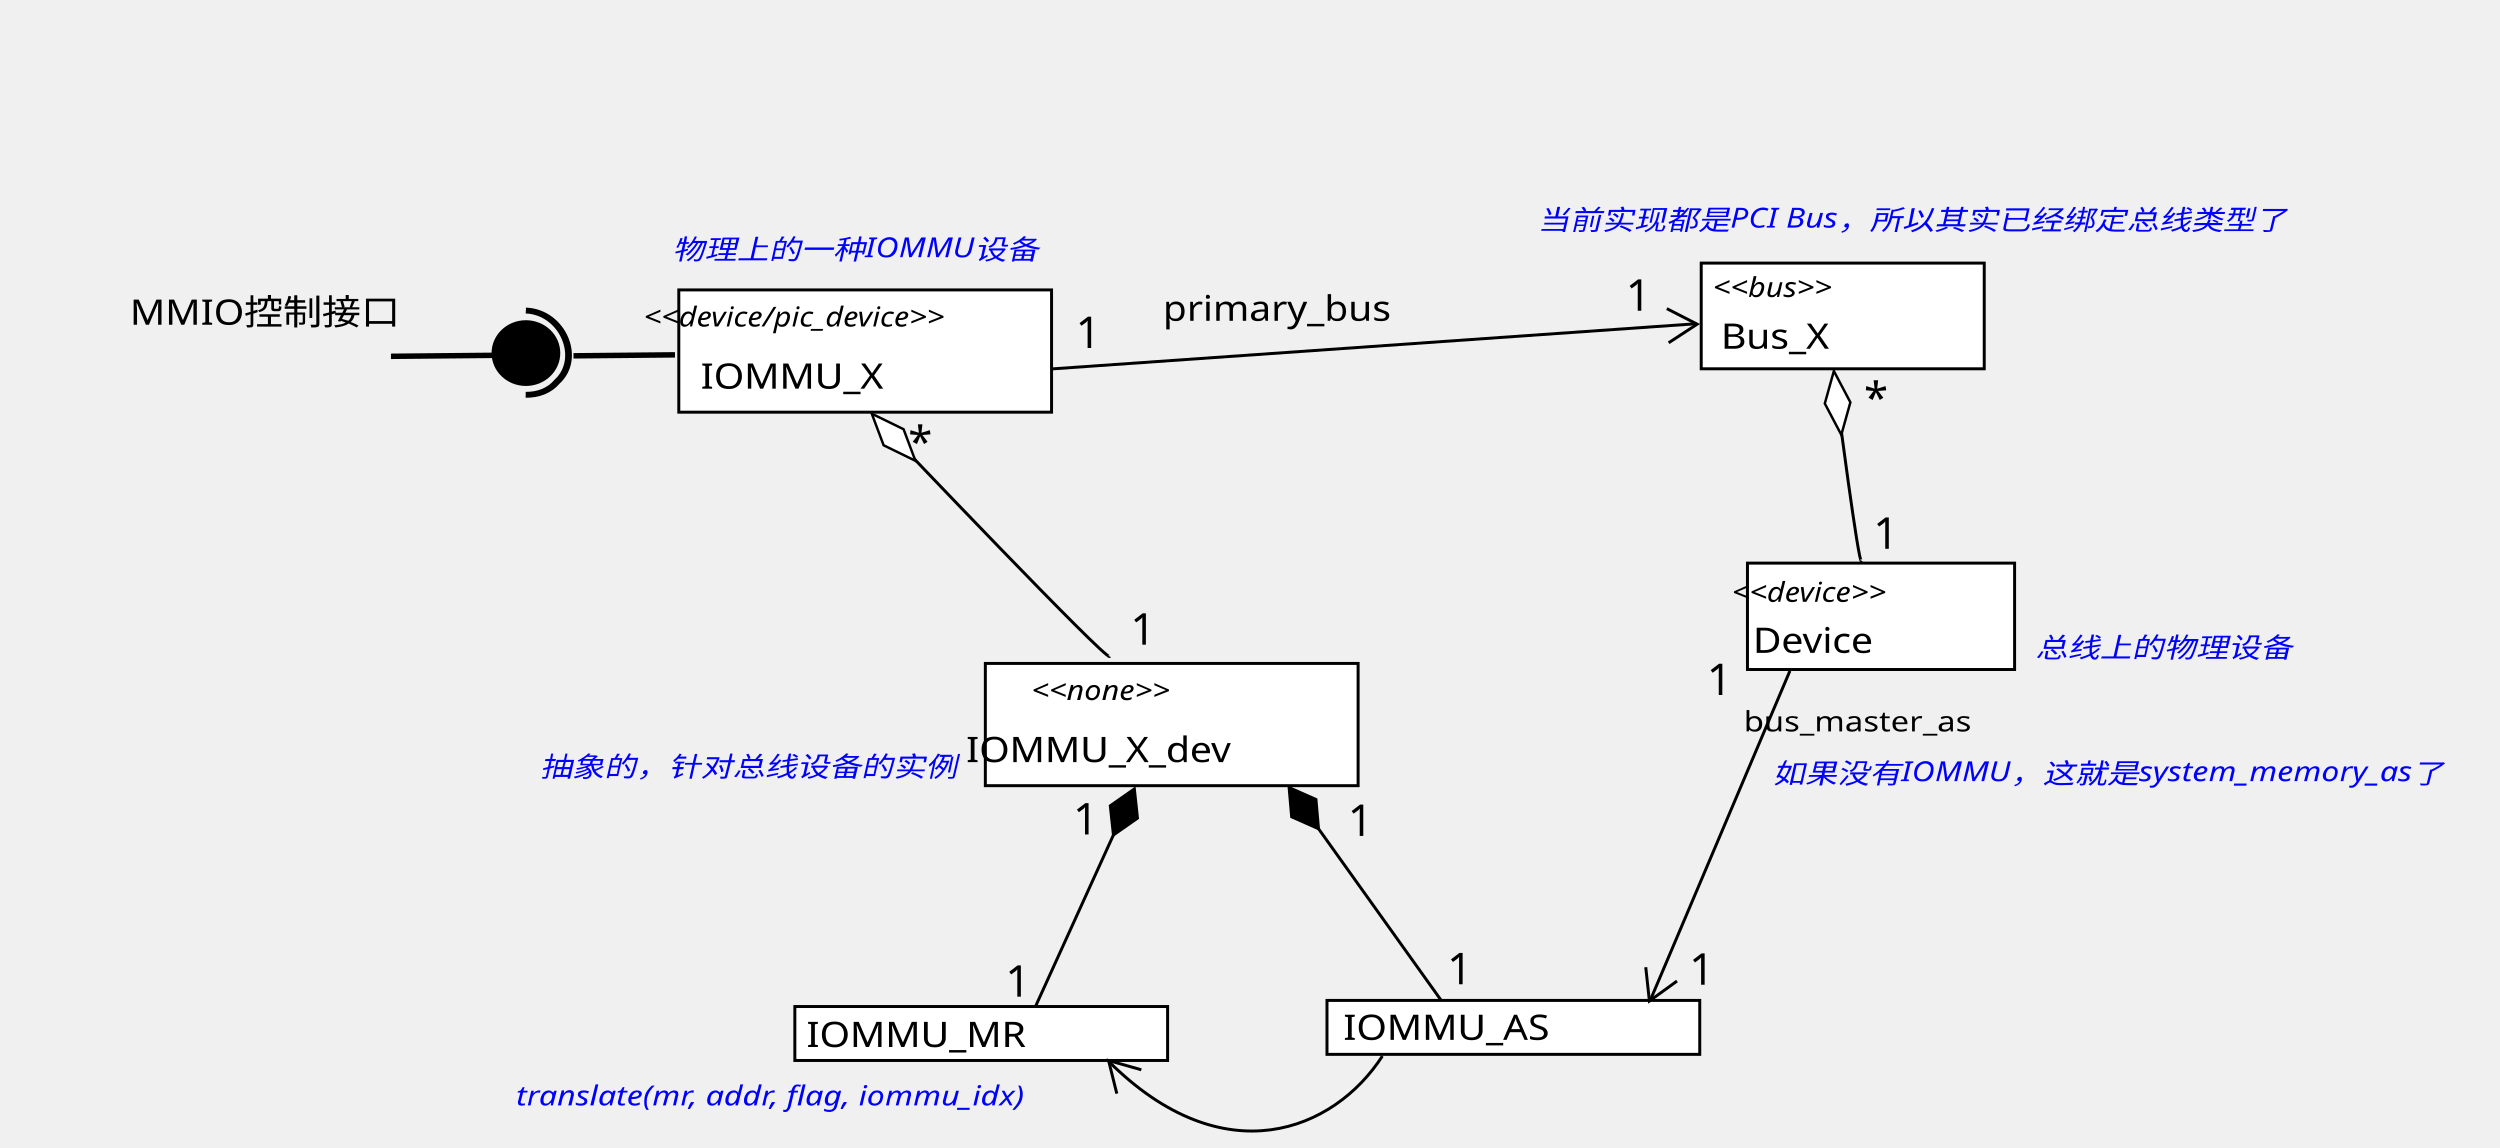
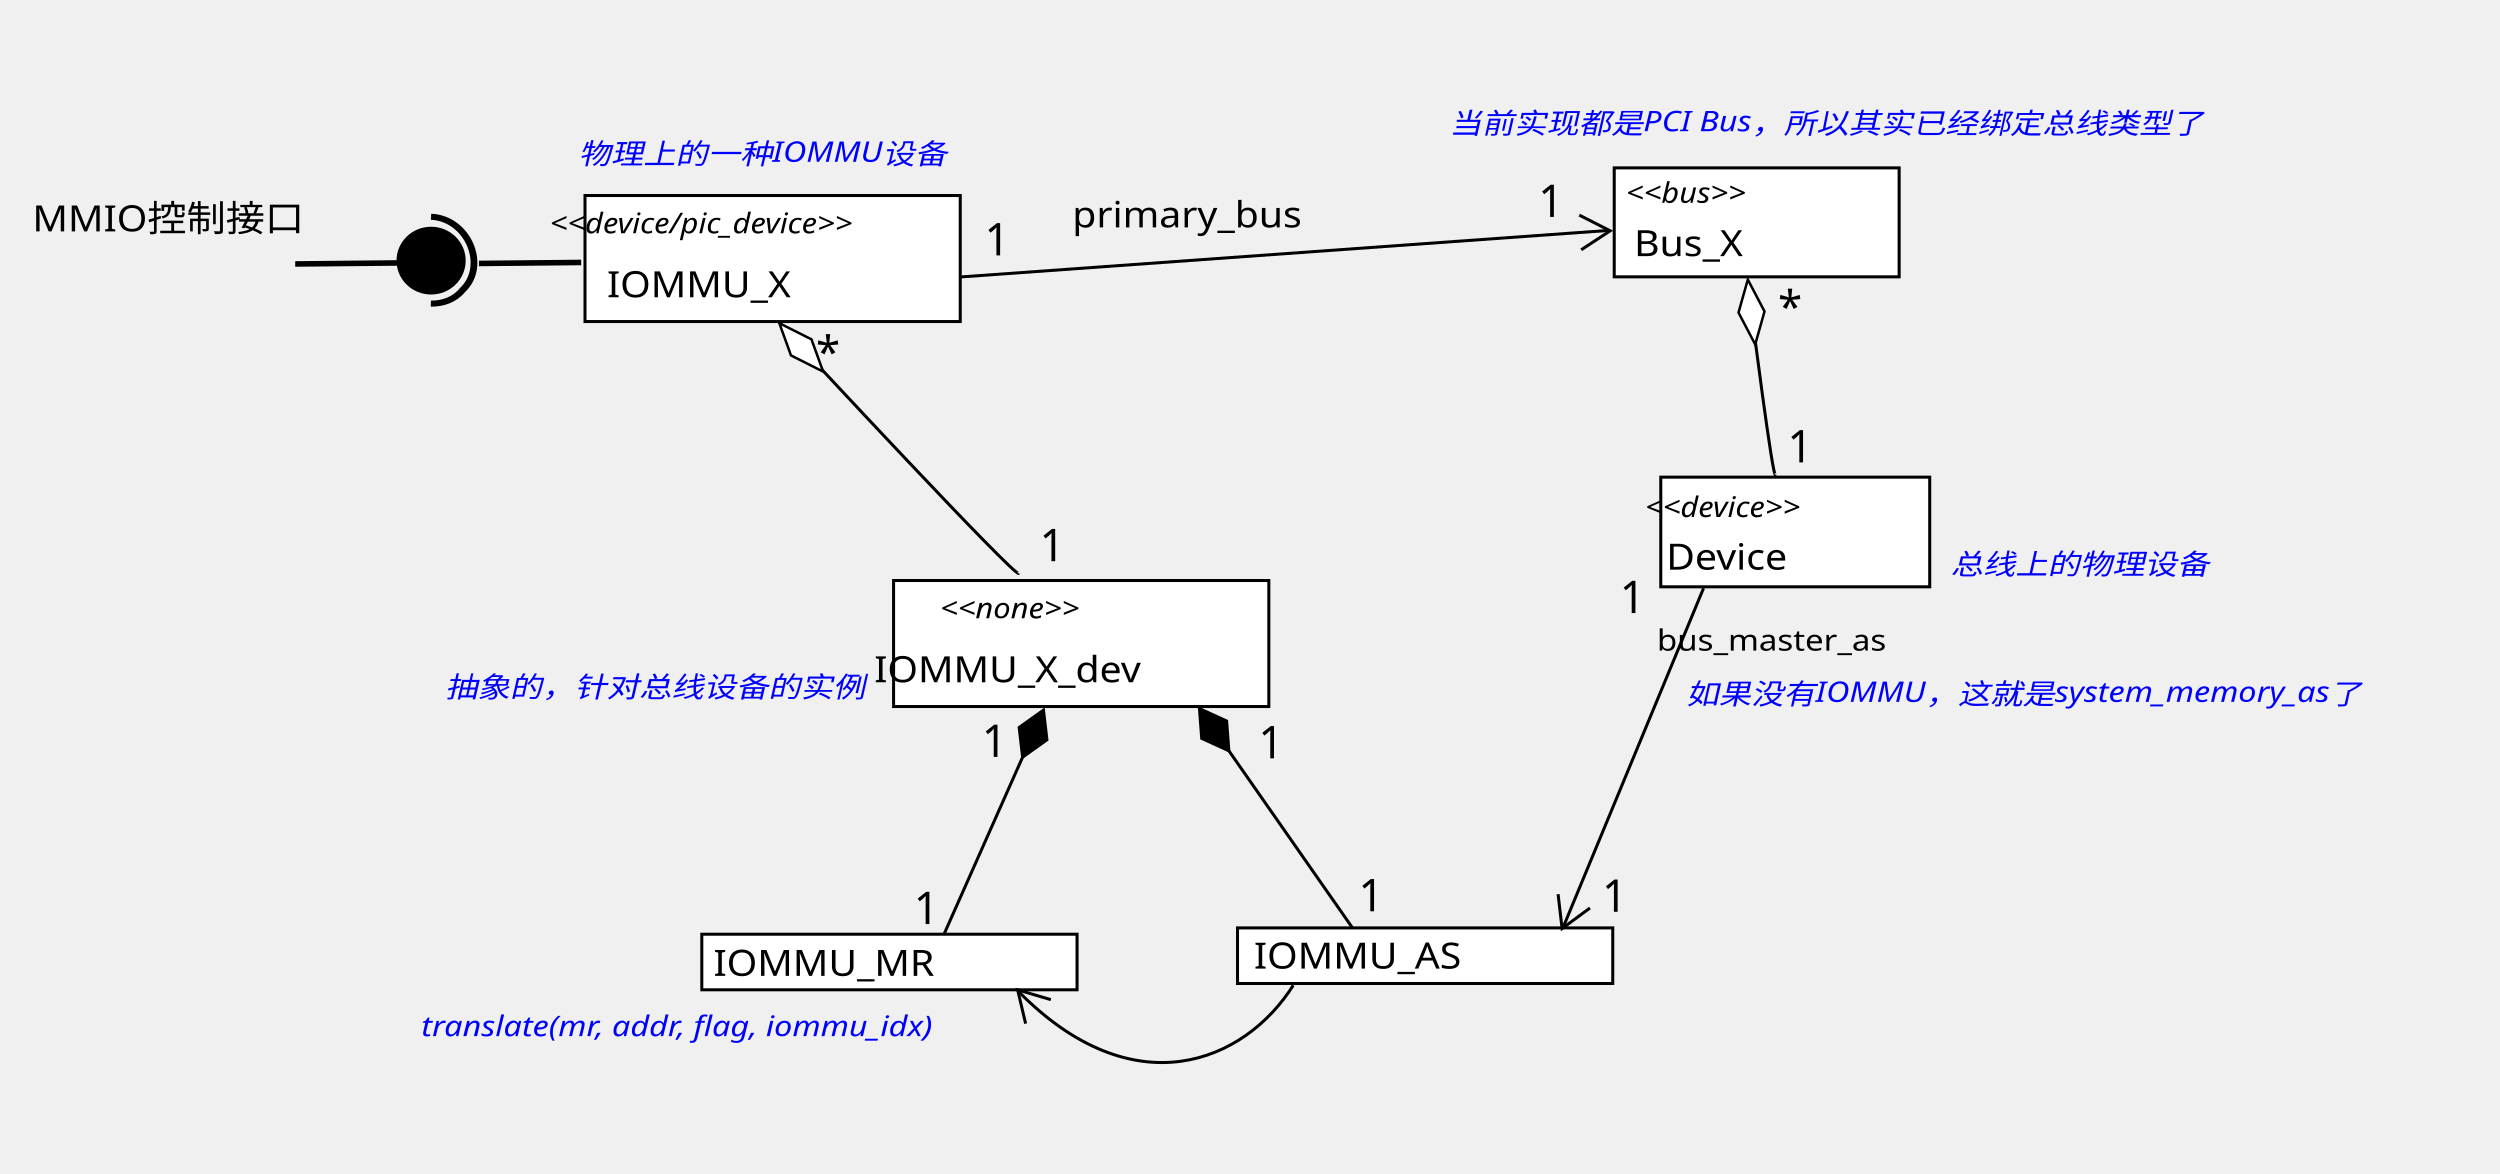
- <svg xmlns="http://www.w3.org/2000/svg" width="121.01mm" height="55.52mm" viewBox="0 0 121.01 55.52" version="1.1" id="svg1043">
+ <svg xmlns="http://www.w3.org/2000/svg" width="228.033mm" height="107.056mm" viewBox="0 0 228.033 107.056" version="1.1" id="svg1043">
  <defs id="defs1037">
    <marker orient="auto" refY="0" refX="0" id="Arrow1Mend" style="overflow:visible">
      <path id="path1083" d="M 0,0 5,-5 -12.5,0 5,5 Z" style="fill:#000000;fill-opacity:1;fill-rule:evenodd;stroke:#000000;stroke-width:1pt;stroke-opacity:1" transform="matrix(-0.4,0,0,-0.4,-4,0)" />
    </marker>
    <marker orient="auto" refY="0" refX="0" id="Arrow1Lend" style="overflow:visible">
      <path id="path1077" d="M 0,0 5,-5 -12.5,0 5,5 Z" style="fill:#000000;fill-opacity:1;fill-rule:evenodd;stroke:#000000;stroke-width:1pt;stroke-opacity:1" transform="matrix(-0.8,0,0,-0.8,-10,0)" />
    </marker>
    <marker orient="auto" refY="0" refX="0" id="Arrow1Mend-8" style="overflow:visible">
      <path id="path1083-7" d="M 0,0 5,-5 -12.5,0 5,5 Z" style="fill:#000000;fill-opacity:1;fill-rule:evenodd;stroke:#000000;stroke-width:1pt;stroke-opacity:1" transform="matrix(-0.4,0,0,-0.4,-4,0)" />
    </marker>
    <marker orient="auto" refY="0" refX="0" id="Arrow1Mend-8-5" style="overflow:visible">
      <path id="path1083-7-6" d="M 0,0 5,-5 -12.5,0 5,5 Z" style="fill:#000000;fill-opacity:1;fill-rule:evenodd;stroke:#000000;stroke-width:1pt;stroke-opacity:1" transform="matrix(-0.4,0,0,-0.4,-4,0)" />
    </marker>
    <marker orient="auto" refY="0" refX="0" id="Arrow1Mend-8-3" style="overflow:visible">
      <path id="path1083-7-7" d="M 0,0 5,-5 -12.5,0 5,5 Z" style="fill:#000000;fill-opacity:1;fill-rule:evenodd;stroke:#000000;stroke-width:1pt;stroke-opacity:1" transform="matrix(-0.4,0,0,-0.4,-4,0)" />
    </marker>
    <marker markerWidth="23.823" markerHeight="9.466" refX="11.912" refY="4.733" orient="auto" id="marker2066">
      <rect style="opacity:1;vector-effect:none;fill:#ffffff;fill-opacity:1;stroke:#000000;stroke-width:1.208;stroke-linecap:butt;stroke-linejoin:miter;stroke-miterlimit:4;stroke-dasharray:none;stroke-dashoffset:0;stroke-opacity:1" id="rect1968" width="11.891" height="11.334" x="-5.514" y="6.833" transform="matrix(0.9372847,-0.3485648,0.9205332,0.3906643,0,0)" />
    </marker>
    <marker markerWidth="23.823" markerHeight="9.466" refX="11.912" refY="4.733" orient="auto" id="marker2066-6">
      <rect style="opacity:1;vector-effect:none;fill:#ffffff;fill-opacity:1;stroke:#000000;stroke-width:1.208;stroke-linecap:butt;stroke-linejoin:miter;stroke-miterlimit:4;stroke-dasharray:none;stroke-dashoffset:0;stroke-opacity:1" id="rect1968-1" width="11.891" height="11.334" x="-5.514" y="6.833" transform="matrix(0.9372847,-0.3485648,0.9205332,0.3906643,0,0)" />
    </marker>
    <marker markerWidth="11.227" markerHeight="12.355" refX="10" refY="6.178" orient="auto" id="marker4825">
      <path id="path4757" d="M 0.42,0.428 10.231,6.35 0.243,11.919" style="fill:none;fill-rule:evenodd;stroke:#000000;stroke-width:1px;stroke-linecap:butt;stroke-linejoin:miter;stroke-opacity:1" />
    </marker>
    <marker markerWidth="23.823" markerHeight="9.466" refX="11.912" refY="4.733" orient="auto" id="marker2066-2">
      <rect style="opacity:1;vector-effect:none;fill:#ffffff;fill-opacity:1;stroke:#000000;stroke-width:1.208;stroke-linecap:butt;stroke-linejoin:miter;stroke-miterlimit:4;stroke-dasharray:none;stroke-dashoffset:0;stroke-opacity:1" id="rect1968-0" width="11.891" height="11.334" x="-5.514" y="6.833" transform="matrix(0.9372847,-0.3485648,0.9205332,0.3906643,0,0)" />
    </marker>
    <marker markerWidth="23.823" markerHeight="9.466" refX="11.912" refY="4.733" orient="auto" id="marker2066-2-1">
      <rect style="opacity:1;vector-effect:none;fill:#ffffff;fill-opacity:1;stroke:#000000;stroke-width:1.208;stroke-linecap:butt;stroke-linejoin:miter;stroke-miterlimit:4;stroke-dasharray:none;stroke-dashoffset:0;stroke-opacity:1" id="rect1968-0-5" width="11.891" height="11.334" x="-5.514" y="6.833" transform="matrix(0.9372847,-0.3485648,0.9205332,0.3906643,0,0)" />
    </marker>
    <marker markerWidth="11.227" markerHeight="12.355" refX="10" refY="6.178" orient="auto" id="marker4825-4">
      <path id="path4757-4" d="M 0.42,0.428 10.231,6.35 0.243,11.919" style="fill:none;fill-rule:evenodd;stroke:#000000;stroke-width:1px;stroke-linecap:butt;stroke-linejoin:miter;stroke-opacity:1" />
    </marker>
    <marker markerWidth="11.227" markerHeight="12.355" refX="10" refY="6.178" orient="auto" id="marker4825-4-8">
      <path id="path4757-4-6" d="M 0.42,0.428 10.231,6.35 0.243,11.919" style="fill:none;fill-rule:evenodd;stroke:#000000;stroke-width:1px;stroke-linecap:butt;stroke-linejoin:miter;stroke-opacity:1" />
    </marker>
    <marker markerWidth="18.961" markerHeight="11.195" refX="9.48" refY="5.597" orient="auto" id="marker4643">
      <rect transform="matrix(-0.8611127,-0.508414,0.8611127,-0.508414,0,0)" y="-5.159" x="-16.168" height="10.318" width="10.318" id="rect4212-9" style="fill:#000000;stroke:#000000;stroke-width:0.691;stroke-miterlimit:4;stroke-dasharray:none" />
    </marker>
    <marker markerWidth="18.961" markerHeight="11.195" refX="9.48" refY="5.597" orient="auto" id="marker4643-4">
      <rect transform="matrix(-0.8611127,-0.508414,0.8611127,-0.508414,0,0)" y="-5.159" x="-16.168" height="10.318" width="10.318" id="rect4212-9-9" style="fill:#000000;stroke:#000000;stroke-width:0.691;stroke-miterlimit:4;stroke-dasharray:none" />
    </marker>
  </defs>
-   <g id="layer1" transform="translate(-27.36735,-123.9519)">
-     <rect style="opacity:1;vector-effect:none;fill:#ffffff;fill-opacity:1;stroke:#000000;stroke-width:0.144;stroke-linecap:butt;stroke-linejoin:miter;stroke-miterlimit:4;stroke-dasharray:none;stroke-dashoffset:0;stroke-opacity:1" id="rect1921-2-1" width="18.043" height="5.918" x="60.224" y="137.985" />
-     <text xml:space="preserve" style="font-style:normal;font-weight:normal;font-size:4.774px;line-height:1;font-family:sans-serif;letter-spacing:0px;word-spacing:0px;fill:#000000;fill-opacity:1;stroke:none;stroke-width:0.149" x="65.54" y="150.224" id="text1049-6-7-6-3-7-8" transform="scale(1.052257,0.9503384)">
-       <tspan x="65.54" y="150.224" style="font-size:1.79px;text-align:center;text-anchor:middle;stroke-width:0.149" id="tspan1874">IOMMU_X</tspan>
+   <g id="layer1" transform="translate(-27.36735,-123.9518)">
+     <rect style="opacity:1;vector-effect:none;fill:#ffffff;fill-opacity:1;stroke:#000000;stroke-width:0.276;stroke-linecap:butt;stroke-linejoin:miter;stroke-miterlimit:4;stroke-dasharray:none;stroke-dashoffset:0;stroke-opacity:1" id="rect1921-2-1" width="34.227" height="11.495" x="80.727" y="141.786" />
+     <text xml:space="preserve" style="font-style:normal;font-weight:normal;font-size:9.164px;line-height:1;font-family:sans-serif;letter-spacing:0px;word-spacing:0px;fill:#000000;fill-opacity:1;stroke:none;stroke-width:0.286" x="93.576" y="157.091" id="text1049-6-7-6-3-7-8" transform="scale(1.039877,0.9616522)">
+       <tspan x="93.576" y="157.091" style="font-size:3.436px;text-align:center;text-anchor:middle;stroke-width:0.286" id="tspan1874">IOMMU_X</tspan>
    </text>
-     <text xml:space="preserve" style="font-style:normal;font-weight:normal;font-size:8.467px;line-height:1;font-family:sans-serif;letter-spacing:0px;word-spacing:0px;fill:#000000;fill-opacity:1;stroke:none;stroke-width:0.265" x="118.042" y="150.516" id="text2132-3-2">
-       <tspan id="tspan2130-6-0" x="118.042" y="150.516" style="font-size:2.117px;stroke-width:0.265">1</tspan>
+     <text xml:space="preserve" style="font-style:normal;font-weight:normal;font-size:16.252px;line-height:1;font-family:sans-serif;letter-spacing:0px;word-spacing:0px;fill:#000000;fill-opacity:1;stroke:none;stroke-width:0.508" x="192.674" y="164.173" id="text2132-3-2" transform="scale(0.9882351,1.011905)">
+       <tspan id="tspan2130-6-0" x="192.674" y="164.173" style="font-size:4.063px;stroke-width:0.508">1</tspan>
    </text>
-     <text xml:space="preserve" style="font-style:normal;font-weight:normal;font-size:1.441px;line-height:1;font-family:sans-serif;letter-spacing:0px;word-spacing:0px;white-space:pre;fill:#0000ff;fill-opacity:1;stroke:none;stroke-width:0.045" x="55.573" y="145.745" id="text1049-6-7-6-3-2-7-6-7" transform="scale(1.07821,0.9274634)">
-       <tspan x="55.573" y="147.186" id="tspan1592" style="font-style:italic;font-variant:normal;font-weight:normal;font-stretch:normal;font-family:sans-serif;-inkscape-font-specification:'sans-serif Italic';stroke-width:0.045">物理上的一种IOMMU设备</tspan>
+     <text xml:space="preserve" style="font-style:normal;font-weight:normal;font-size:2.766px;line-height:1;font-family:sans-serif;letter-spacing:0px;word-spacing:0px;white-space:pre;fill:#0000ff;fill-opacity:1;stroke:none;stroke-width:0.086" x="75.22" y="145.257" id="text1049-6-7-6-3-2-7-6-7" transform="scale(1.065525,0.9385049)">
+       <tspan x="75.22" y="148.023" id="tspan1592" style="font-style:italic;font-variant:normal;font-weight:normal;font-stretch:normal;font-family:sans-serif;-inkscape-font-specification:'sans-serif Italic';stroke-width:0.086">物理上的一种IOMMU设备</tspan>
    </text>
-     <text xml:space="preserve" style="font-style:normal;font-weight:normal;font-size:4.774px;line-height:1;font-family:sans-serif;letter-spacing:0px;word-spacing:0px;fill:#000000;fill-opacity:1;stroke:none;stroke-width:0.149" x="87.847" y="146.77" id="text1049-6-7-6-3-7-8-3" transform="scale(1.052257,0.9503384)">
-       <tspan x="87.847" y="146.77" style="font-size:1.79px;text-align:center;text-anchor:middle;stroke-width:0.149" id="tspan1874-6">primary_bus</tspan>
+     <text xml:space="preserve" style="font-style:normal;font-weight:normal;font-size:9.164px;line-height:1;font-family:sans-serif;letter-spacing:0px;word-spacing:0px;fill:#000000;fill-opacity:1;stroke:none;stroke-width:0.286" x="136.396" y="150.461" id="text1049-6-7-6-3-7-8-3" transform="scale(1.039877,0.9616522)">
+       <tspan x="136.396" y="150.461" style="font-size:3.436px;text-align:center;text-anchor:middle;stroke-width:0.286" id="tspan1874-6">primary_bus</tspan>
    </text>
-     <text xml:space="preserve" style="font-style:normal;font-weight:normal;font-size:4.774px;line-height:1;font-family:sans-serif;letter-spacing:0px;word-spacing:0px;fill:#000000;fill-opacity:1;stroke:none;stroke-width:0.149" x="65.641" y="147.061" id="text1049-6-7-6-3-7-8-7" transform="scale(1.052257,0.9503384)">
-       <tspan x="65.641" y="147.061" style="font-style:italic;font-variant:normal;font-weight:normal;font-stretch:normal;font-size:1.411px;font-family:sans-serif;-inkscape-font-specification:'sans-serif Italic';text-align:center;text-anchor:middle;stroke-width:0.149" id="tspan1874-5">&lt;&lt;device/pic_device&gt;&gt;</tspan>
+     <text xml:space="preserve" style="font-style:normal;font-weight:normal;font-size:9.164px;line-height:1;font-family:sans-serif;letter-spacing:0px;word-spacing:0px;fill:#000000;fill-opacity:1;stroke:none;stroke-width:0.286" x="93.771" y="151.02" id="text1049-6-7-6-3-7-8-7" transform="scale(1.039877,0.9616522)">
+       <tspan x="93.771" y="151.02" style="font-style:italic;font-variant:normal;font-weight:normal;font-stretch:normal;font-size:2.709px;font-family:sans-serif;-inkscape-font-specification:'sans-serif Italic';text-align:center;text-anchor:middle;stroke-width:0.286" id="tspan1874-5">&lt;&lt;device/pic_device&gt;&gt;</tspan>
    </text>
-     <rect style="opacity:1;vector-effect:none;fill:#ffffff;fill-opacity:1;stroke:#000000;stroke-width:0.144;stroke-linecap:butt;stroke-linejoin:miter;stroke-miterlimit:4;stroke-dasharray:none;stroke-dashoffset:0;stroke-opacity:1" id="rect1921-2-1-3" width="13.699" height="5.116" x="109.713" y="136.687" />
-     <text xml:space="preserve" style="font-style:normal;font-weight:normal;font-size:4.774px;line-height:1;font-family:sans-serif;letter-spacing:0px;word-spacing:0px;fill:#000000;fill-opacity:1;stroke:none;stroke-width:0.149" x="110.761" y="148.19" id="text1049-6-7-6-3-7-8-5" transform="scale(1.052257,0.9503384)">
-       <tspan x="110.761" y="148.19" style="font-size:1.79px;text-align:center;text-anchor:middle;stroke-width:0.149" id="tspan1874-62">Bus_X</tspan>
+     <rect style="opacity:1;vector-effect:none;fill:#ffffff;fill-opacity:1;stroke:#000000;stroke-width:0.277;stroke-linecap:butt;stroke-linejoin:miter;stroke-miterlimit:4;stroke-dasharray:none;stroke-dashoffset:0;stroke-opacity:1" id="rect1921-2-1-3" width="25.988" height="9.938" x="174.606" y="139.265" />
+     <text xml:space="preserve" style="font-style:normal;font-weight:normal;font-size:9.164px;line-height:1;font-family:sans-serif;letter-spacing:0px;word-spacing:0px;fill:#000000;fill-opacity:1;stroke:none;stroke-width:0.286" x="180.382" y="153.188" id="text1049-6-7-6-3-7-8-5" transform="scale(1.039877,0.9616522)">
+       <tspan x="180.382" y="153.188" style="font-size:3.436px;text-align:center;text-anchor:middle;stroke-width:0.286" id="tspan1874-62">Bus_X</tspan>
    </text>
-     <text xml:space="preserve" style="font-style:normal;font-weight:normal;font-size:1.441px;line-height:1;font-family:sans-serif;letter-spacing:0px;word-spacing:0px;white-space:pre;fill:#0000ff;fill-opacity:1;stroke:none;stroke-width:0.045" x="94.408" y="144.202" id="text1049-6-7-6-3-2-7-6-7-9" transform="scale(1.07821,0.9274635)">
-       <tspan x="94.408" y="145.643" id="tspan1592-1" style="font-style:italic;font-variant:normal;font-weight:normal;font-stretch:normal;font-family:sans-serif;-inkscape-font-specification:'sans-serif Italic';stroke-width:0.045">当前实现都是PCI Bus，所以其实已经绑定总线类型了</tspan>
+     <text xml:space="preserve" style="font-style:normal;font-weight:normal;font-size:2.766px;line-height:1;font-family:sans-serif;letter-spacing:0px;word-spacing:0px;white-space:pre;fill:#0000ff;fill-opacity:1;stroke:none;stroke-width:0.086" x="149.765" y="142.295" id="text1049-6-7-6-3-2-7-6-7-9" transform="scale(1.065525,0.9385049)">
+       <tspan x="149.765" y="145.06" id="tspan1592-1" style="font-style:italic;font-variant:normal;font-weight:normal;font-stretch:normal;font-family:sans-serif;-inkscape-font-specification:'sans-serif Italic';stroke-width:0.086">当前实现都是PCI Bus，所以其实已经绑定总线类型了</tspan>
    </text>
-     <text xml:space="preserve" style="font-style:normal;font-weight:normal;font-size:4.774px;line-height:1;font-family:sans-serif;letter-spacing:0px;word-spacing:0px;fill:#000000;fill-opacity:1;stroke:none;stroke-width:0.149" x="110.64" y="145.554" id="text1049-6-7-6-3-7-8-7-2" transform="scale(1.052257,0.9503384)">
-       <tspan x="110.64" y="145.554" style="font-style:italic;font-variant:normal;font-weight:normal;font-stretch:normal;font-size:1.411px;font-family:sans-serif;-inkscape-font-specification:'sans-serif Italic';text-align:center;text-anchor:middle;stroke-width:0.149" id="tspan1874-5-7">&lt;&lt;bus&gt;&gt;</tspan>
+     <text xml:space="preserve" style="font-style:normal;font-weight:normal;font-size:9.164px;line-height:1;font-family:sans-serif;letter-spacing:0px;word-spacing:0px;fill:#000000;fill-opacity:1;stroke:none;stroke-width:0.286" x="180.15" y="148.129" id="text1049-6-7-6-3-7-8-7-2" transform="scale(1.039877,0.9616522)">
+       <tspan x="180.15" y="148.129" style="font-style:italic;font-variant:normal;font-weight:normal;font-stretch:normal;font-size:2.709px;font-family:sans-serif;-inkscape-font-specification:'sans-serif Italic';text-align:center;text-anchor:middle;stroke-width:0.286" id="tspan1874-5-7">&lt;&lt;bus&gt;&gt;</tspan>
    </text>
-     <path style="fill:none;fill-rule:evenodd;stroke:#000000;stroke-width:0.144;stroke-linecap:butt;stroke-linejoin:miter;stroke-miterlimit:4;stroke-dasharray:none;stroke-opacity:1;marker-end:url(#marker4825)" d="m 78.246,141.811 31.235,-2.19" id="path4661" />
+     <path style="fill:none;fill-rule:evenodd;stroke:#000000;stroke-width:0.276;stroke-linecap:butt;stroke-linejoin:miter;stroke-miterlimit:4;stroke-dasharray:none;stroke-opacity:1;marker-end:url(#marker4825)" d="m 114.914,149.218 59.252,-4.254" id="path4661" />
    <text xml:space="preserve" style="font-style:normal;font-weight:normal;font-size:1.441px;line-height:1;font-family:sans-serif;letter-spacing:0px;word-spacing:0px;white-space:pre;fill:#0000ff;fill-opacity:1;stroke:none;stroke-width:0.045" x="61.656" y="166.68" id="text1049-6-7-6-3-2-7-6-7-6" transform="scale(1.07821,0.9274635)">
      <tspan x="61.656" y="168.12" id="tspan1592-0" style="font-style:italic;font-variant:normal;font-weight:normal;font-stretch:normal;font-family:sans-serif;-inkscape-font-specification:'sans-serif Italic';stroke-width:0.045" />
    </text>
-     <rect style="opacity:1;vector-effect:none;fill:#ffffff;fill-opacity:1;stroke:#000000;stroke-width:0.144;stroke-linecap:butt;stroke-linejoin:miter;stroke-miterlimit:4;stroke-dasharray:none;stroke-dashoffset:0;stroke-opacity:1" id="rect1921-2-1-3-6" width="12.931" height="5.15" x="111.951" y="151.209" />
-     <text xml:space="preserve" style="font-style:normal;font-weight:normal;font-size:4.774px;line-height:1;font-family:sans-serif;letter-spacing:0px;word-spacing:0px;fill:#000000;fill-opacity:1;stroke:none;stroke-width:0.149" x="112.508" y="163.682" id="text1049-6-7-6-3-7-8-5-1" transform="scale(1.052257,0.9503384)">
-       <tspan x="112.508" y="163.682" style="font-size:1.79px;text-align:center;text-anchor:middle;stroke-width:0.149" id="tspan1874-62-8">Device</tspan>
+     <rect style="opacity:1;vector-effect:none;fill:#ffffff;fill-opacity:1;stroke:#000000;stroke-width:0.277;stroke-linecap:butt;stroke-linejoin:miter;stroke-miterlimit:4;stroke-dasharray:none;stroke-dashoffset:0;stroke-opacity:1" id="rect1921-2-1-3-6" width="24.53" height="10.003" x="178.853" y="167.474" />
+     <text xml:space="preserve" style="font-style:normal;font-weight:normal;font-size:9.164px;line-height:1;font-family:sans-serif;letter-spacing:0px;word-spacing:0px;fill:#000000;fill-opacity:1;stroke:none;stroke-width:0.286" x="183.734" y="182.926" id="text1049-6-7-6-3-7-8-5-1" transform="scale(1.039877,0.9616522)">
+       <tspan x="183.734" y="182.926" style="font-size:3.436px;text-align:center;text-anchor:middle;stroke-width:0.286" id="tspan1874-62-8">Device</tspan>
    </text>
-     <text xml:space="preserve" style="font-style:normal;font-weight:normal;font-size:4.774px;line-height:1;font-family:sans-serif;letter-spacing:0px;word-spacing:0px;fill:#000000;fill-opacity:1;stroke:none;stroke-width:0.149" x="112.323" y="161.082" id="text1049-6-7-6-3-7-8-7-2-7" transform="scale(1.052257,0.9503384)">
-       <tspan x="112.323" y="161.082" style="font-style:italic;font-variant:normal;font-weight:normal;font-stretch:normal;font-size:1.411px;font-family:sans-serif;-inkscape-font-specification:'sans-serif Italic';text-align:center;text-anchor:middle;stroke-width:0.149" id="tspan1874-5-7-9">&lt;&lt;device&gt;&gt;</tspan>
+     <text xml:space="preserve" style="font-style:normal;font-weight:normal;font-size:9.164px;line-height:1;font-family:sans-serif;letter-spacing:0px;word-spacing:0px;fill:#000000;fill-opacity:1;stroke:none;stroke-width:0.286" x="183.38" y="177.934" id="text1049-6-7-6-3-7-8-7-2-7" transform="scale(1.039877,0.9616522)">
+       <tspan x="183.38" y="177.934" style="font-style:italic;font-variant:normal;font-weight:normal;font-stretch:normal;font-size:2.709px;font-family:sans-serif;-inkscape-font-specification:'sans-serif Italic';text-align:center;text-anchor:middle;stroke-width:0.286" id="tspan1874-5-7-9">&lt;&lt;device&gt;&gt;</tspan>
    </text>
-     <path style="fill:none;stroke:#000000;stroke-width:0.144;stroke-linecap:butt;stroke-linejoin:miter;stroke-miterlimit:4;stroke-dasharray:none;stroke-opacity:1;marker-end:url(#marker2066-2)" d="m 117.463,151.088 c -0.122,0.258 -1.149,-7.633 -1.149,-7.633" id="path1713-3-23" />
-     <text xml:space="preserve" style="font-style:normal;font-weight:normal;font-size:8.467px;line-height:1;font-family:sans-serif;letter-spacing:0px;word-spacing:0px;fill:#000000;fill-opacity:1;stroke:none;stroke-width:0.265" x="117.588" y="143.971" id="text2132-3-2-7">
-       <tspan id="tspan2130-6-0-5" x="117.588" y="143.971" style="font-size:2.117px;stroke-width:0.265">*</tspan>
+     <path style="fill:none;stroke:#000000;stroke-width:0.276;stroke-linecap:butt;stroke-linejoin:miter;stroke-miterlimit:4;stroke-dasharray:none;stroke-opacity:1;marker-end:url(#marker2066-2)" d="m 189.308,167.237 c -0.232,0.5 -2.18,-14.827 -2.18,-14.827" id="path1713-3-23" />
+     <text xml:space="preserve" style="font-style:normal;font-weight:normal;font-size:16.252px;line-height:1;font-family:sans-serif;letter-spacing:0px;word-spacing:0px;fill:#000000;fill-opacity:1;stroke:none;stroke-width:0.508" x="191.802" y="151.608" id="text2132-3-2-7" transform="scale(0.9882351,1.011905)">
+       <tspan id="tspan2130-6-0-5" x="191.802" y="151.608" style="font-size:4.063px;stroke-width:0.508">*</tspan>
    </text>
    <flowRoot xml:space="preserve" id="flowRoot2711" style="font-style:normal;font-weight:normal;font-size:32px;line-height:1;font-family:sans-serif;letter-spacing:0px;word-spacing:0px;fill:#000000;fill-opacity:1;stroke:none" transform="matrix(0.2645833,0,0,0.2645833,62.8749,158.6863)">
      <flowRegion id="flowRegion2713">
        <rect id="rect2715" width="16.25" height="50.536" x="39.821" y="26.674" />
      </flowRegion>
      <flowPara id="flowPara2717" />
    </flowRoot>
-     <rect style="opacity:1;vector-effect:none;fill:#ffffff;fill-opacity:1;stroke:#000000;stroke-width:0.144;stroke-linecap:butt;stroke-linejoin:miter;stroke-miterlimit:4;stroke-dasharray:none;stroke-dashoffset:0;stroke-opacity:1" id="rect1921-2-1-8" width="18.043" height="5.918" x="75.062" y="156.064" />
-     <text xml:space="preserve" style="font-style:normal;font-weight:normal;font-size:4.774px;line-height:1;font-family:sans-serif;letter-spacing:0px;word-spacing:0px;fill:#000000;fill-opacity:1;stroke:none;stroke-width:0.149" x="79.641" y="169.247" id="text1049-6-7-6-3-7-8-97" transform="scale(1.052257,0.9503384)">
-       <tspan x="79.641" y="169.247" style="font-size:1.79px;text-align:center;text-anchor:middle;stroke-width:0.149" id="tspan1874-36">IOMMU_X_dev</tspan>
+     <rect style="opacity:1;vector-effect:none;fill:#ffffff;fill-opacity:1;stroke:#000000;stroke-width:0.276;stroke-linecap:butt;stroke-linejoin:miter;stroke-miterlimit:4;stroke-dasharray:none;stroke-dashoffset:0;stroke-opacity:1" id="rect1921-2-1-8" width="34.227" height="11.495" x="108.874" y="176.902" />
+     <text xml:space="preserve" style="font-style:normal;font-weight:normal;font-size:9.164px;line-height:1;font-family:sans-serif;letter-spacing:0px;word-spacing:0px;fill:#000000;fill-opacity:1;stroke:none;stroke-width:0.286" x="120.644" y="193.608" id="text1049-6-7-6-3-7-8-97" transform="scale(1.039877,0.9616522)">
+       <tspan x="120.644" y="193.608" style="font-size:3.436px;text-align:center;text-anchor:middle;stroke-width:0.286" id="tspan1874-36">IOMMU_X_dev</tspan>
    </text>
-     <text xml:space="preserve" style="font-style:normal;font-weight:normal;font-size:1.441px;line-height:1;font-family:sans-serif;letter-spacing:0px;word-spacing:0px;white-space:pre;fill:#0000ff;fill-opacity:1;stroke:none;stroke-width:0.045" x="49.624" y="172.739" id="text1049-6-7-6-3-2-7-6-7-1" transform="scale(1.07821,0.9274635)">
-       <tspan x="49.624" y="174.179" id="tspan1592-29" style="font-style:italic;font-variant:normal;font-weight:normal;font-stretch:normal;font-family:sans-serif;-inkscape-font-specification:'sans-serif Italic';stroke-width:0.045">抽象的，针对总线设备的实例</tspan>
+     <text xml:space="preserve" style="font-style:normal;font-weight:normal;font-size:2.766px;line-height:1;font-family:sans-serif;letter-spacing:0px;word-spacing:0px;white-space:pre;fill:#0000ff;fill-opacity:1;stroke:none;stroke-width:0.086" x="63.8" y="197.073" id="text1049-6-7-6-3-2-7-6-7-1" transform="scale(1.065525,0.9385049)">
+       <tspan x="63.8" y="199.839" id="tspan1592-29" style="font-style:italic;font-variant:normal;font-weight:normal;font-stretch:normal;font-family:sans-serif;-inkscape-font-specification:'sans-serif Italic';stroke-width:0.086">抽象的，针对总线设备的实例</tspan>
    </text>
-     <text xml:space="preserve" style="font-style:normal;font-weight:normal;font-size:4.774px;line-height:1;font-family:sans-serif;letter-spacing:0px;word-spacing:0px;fill:#000000;fill-opacity:1;stroke:none;stroke-width:0.149" x="79.742" y="166.084" id="text1049-6-7-6-3-7-8-7-3" transform="scale(1.052257,0.9503384)">
-       <tspan x="79.742" y="166.084" style="font-style:italic;font-variant:normal;font-weight:normal;font-stretch:normal;font-size:1.411px;font-family:sans-serif;-inkscape-font-specification:'sans-serif Italic';text-align:center;text-anchor:middle;stroke-width:0.149" id="tspan1874-5-1">&lt;&lt;none&gt;&gt;</tspan>
+     <text xml:space="preserve" style="font-style:normal;font-weight:normal;font-size:9.164px;line-height:1;font-family:sans-serif;letter-spacing:0px;word-spacing:0px;fill:#000000;fill-opacity:1;stroke:none;stroke-width:0.286" x="120.839" y="187.536" id="text1049-6-7-6-3-7-8-7-3" transform="scale(1.039877,0.9616522)">
+       <tspan x="120.839" y="187.536" style="font-style:italic;font-variant:normal;font-weight:normal;font-stretch:normal;font-size:2.709px;font-family:sans-serif;-inkscape-font-specification:'sans-serif Italic';text-align:center;text-anchor:middle;stroke-width:0.286" id="tspan1874-5-1">&lt;&lt;none&gt;&gt;</tspan>
    </text>
-     <text xml:space="preserve" style="font-style:normal;font-weight:normal;font-size:8.467px;line-height:1;font-family:sans-serif;letter-spacing:0px;word-spacing:0px;fill:#000000;fill-opacity:1;stroke:none;stroke-width:0.265" x="109.129" y="171.621" id="text2132-3-2-9">
-       <tspan id="tspan2130-6-0-4" x="109.129" y="171.621" style="font-size:2.117px;stroke-width:0.265">1</tspan>
+     <text xml:space="preserve" style="font-style:normal;font-weight:normal;font-size:16.252px;line-height:1;font-family:sans-serif;letter-spacing:0px;word-spacing:0px;fill:#000000;fill-opacity:1;stroke:none;stroke-width:0.508" x="175.564" y="204.685" id="text2132-3-2-9" transform="scale(0.9882351,1.011905)">
+       <tspan id="tspan2130-6-0-4" x="175.564" y="204.685" style="font-size:4.063px;stroke-width:0.508">1</tspan>
    </text>
-     <text xml:space="preserve" style="font-style:normal;font-weight:normal;font-size:8.467px;line-height:1;font-family:sans-serif;letter-spacing:0px;word-spacing:0px;fill:#000000;fill-opacity:1;stroke:none;stroke-width:0.265" x="109.983" y="157.591" id="text2132-3-2-78">
-       <tspan id="tspan2130-6-0-45" x="109.983" y="157.591" style="font-size:2.117px;stroke-width:0.265">1</tspan>
+     <text xml:space="preserve" style="font-style:normal;font-weight:normal;font-size:16.252px;line-height:1;font-family:sans-serif;letter-spacing:0px;word-spacing:0px;fill:#000000;fill-opacity:1;stroke:none;stroke-width:0.508" x="177.203" y="177.753" id="text2132-3-2-78" transform="scale(0.9882351,1.011905)">
+       <tspan id="tspan2130-6-0-45" x="177.203" y="177.753" style="font-size:4.063px;stroke-width:0.508">1</tspan>
    </text>
-     <g id="g3519" transform="matrix(0,-0.1752751,0.2003904,0,-73.73923,185.2156)">
+     <g id="g3519" transform="matrix(0,-0.3404595,0.3801391,0,-173.401,233.528)">
      <path style="opacity:1;fill:#000000;stroke:#000000;stroke-width:0.801;stroke-miterlimit:4;stroke-dasharray:none;stroke-dashoffset:0" d="m 260.699,631.583 a 8.679,7.896 0 0 1 -8.679,7.896 8.679,7.896 0 0 1 -8.679,-7.896 8.679,7.896 0 0 1 8.679,-7.896 8.679,7.896 0 0 1 8.679,7.896 z" id="path3480" />
      <path id="path3480-0" d="m 240.5,631.524 c -0.04,2.898 1.058,5.719 3.669,7.622 6.448,6.093 19.184,1.321 19.603,-7.577" style="opacity:1;fill:none;stroke:#000000;stroke-width:1.626;stroke-miterlimit:4;stroke-dasharray:none;stroke-dashoffset:0" />
    </g>
-     <path style="fill:none;stroke:#000000;stroke-width:0.265px;stroke-linecap:butt;stroke-linejoin:miter;stroke-opacity:1" d="m 55.126,141.175 c 0.189,0 4.914,-0.047 4.914,-0.047" id="path3543" />
-     <path style="fill:none;stroke:#000000;stroke-width:0.265px;stroke-linecap:butt;stroke-linejoin:miter;stroke-opacity:1" d="m 46.291,141.199 c 0.189,0 4.914,-0.047 4.914,-0.047" id="path3543-3" />
-     <text xml:space="preserve" style="font-style:normal;font-weight:normal;font-size:4.774px;line-height:1;font-family:sans-serif;letter-spacing:0px;word-spacing:0px;fill:#000000;fill-opacity:1;stroke:none;stroke-width:0.149" x="41.293" y="146.968" id="text1049-6-7-6-3-7-8-3-6" transform="scale(1.052257,0.9503384)">
-       <tspan x="41.293" y="146.968" style="font-size:1.79px;text-align:center;text-anchor:middle;stroke-width:0.149" id="tspan1874-6-1">MMIO控制接口</tspan>
+     <path style="fill:none;stroke:#000000;stroke-width:0.508px;stroke-linecap:butt;stroke-linejoin:miter;stroke-opacity:1" d="m 71.056,147.983 c 0.359,0 9.321,-0.092 9.321,-0.092" id="path3543" />
+     <path style="fill:none;stroke:#000000;stroke-width:0.508px;stroke-linecap:butt;stroke-linejoin:miter;stroke-opacity:1" d="m 54.295,148.029 c 0.359,0 9.321,-0.092 9.321,-0.092" id="path3543-3" />
+     <text xml:space="preserve" style="font-style:normal;font-weight:normal;font-size:9.164px;line-height:1;font-family:sans-serif;letter-spacing:0px;word-spacing:0px;fill:#000000;fill-opacity:1;stroke:none;stroke-width:0.286" x="47.032" y="150.841" id="text1049-6-7-6-3-7-8-3-6" transform="scale(1.039877,0.9616522)">
+       <tspan x="47.032" y="150.841" style="font-size:3.436px;text-align:center;text-anchor:middle;stroke-width:0.286" id="tspan1874-6-1">MMIO控制接口</tspan>
    </text>
-     <rect style="opacity:1;vector-effect:none;fill:#ffffff;fill-opacity:1;stroke:#000000;stroke-width:0.144;stroke-linecap:butt;stroke-linejoin:miter;stroke-miterlimit:4;stroke-dasharray:none;stroke-dashoffset:0;stroke-opacity:1" id="rect1921-2-1-8-0" width="18.043" height="2.611" x="65.841" y="172.672" />
-     <text xml:space="preserve" style="font-style:normal;font-weight:normal;font-size:4.774px;line-height:1;font-family:sans-serif;letter-spacing:0px;word-spacing:0px;fill:#000000;fill-opacity:1;stroke:none;stroke-width:0.149" x="71.252" y="183.756" id="text1049-6-7-6-3-7-8-97-6" transform="scale(1.052257,0.9503384)">
-       <tspan x="71.252" y="183.756" style="font-size:1.79px;text-align:center;text-anchor:middle;stroke-width:0.149" id="tspan1874-36-3">IOMMU_MR</tspan>
+     <rect style="opacity:1;vector-effect:none;fill:#ffffff;fill-opacity:1;stroke:#000000;stroke-width:0.276;stroke-linecap:butt;stroke-linejoin:miter;stroke-miterlimit:4;stroke-dasharray:none;stroke-dashoffset:0;stroke-opacity:1" id="rect1921-2-1-8-0" width="34.227" height="5.071" x="91.382" y="209.164" />
+     <text xml:space="preserve" style="font-style:normal;font-weight:normal;font-size:9.164px;line-height:1;font-family:sans-serif;letter-spacing:0px;word-spacing:0px;fill:#000000;fill-opacity:1;stroke:none;stroke-width:0.286" x="104.54" y="221.459" id="text1049-6-7-6-3-7-8-97-6" transform="scale(1.039877,0.9616522)">
+       <tspan x="104.54" y="221.459" style="font-size:3.436px;text-align:center;text-anchor:middle;stroke-width:0.286" id="tspan1874-36-3">IOMMU_MR</tspan>
    </text>
-     <rect style="opacity:1;vector-effect:none;fill:#ffffff;fill-opacity:1;stroke:#000000;stroke-width:0.144;stroke-linecap:butt;stroke-linejoin:miter;stroke-miterlimit:4;stroke-dasharray:none;stroke-dashoffset:0;stroke-opacity:1" id="rect1921-2-1-8-0-2" width="18.043" height="2.611" x="91.599" y="172.376" />
-     <text xml:space="preserve" style="font-style:normal;font-weight:normal;font-size:4.774px;line-height:1;font-family:sans-serif;letter-spacing:0px;word-spacing:0px;fill:#000000;fill-opacity:1;stroke:none;stroke-width:0.149" x="95.641" y="183.395" id="text1049-6-7-6-3-7-8-97-6-0" transform="scale(1.052257,0.9503384)">
-       <tspan x="95.641" y="183.395" style="font-size:1.79px;text-align:center;text-anchor:middle;stroke-width:0.149" id="tspan1874-36-3-6">IOMMU_AS</tspan>
+     <rect style="opacity:1;vector-effect:none;fill:#ffffff;fill-opacity:1;stroke:#000000;stroke-width:0.276;stroke-linecap:butt;stroke-linejoin:miter;stroke-miterlimit:4;stroke-dasharray:none;stroke-dashoffset:0;stroke-opacity:1" id="rect1921-2-1-8-0-2" width="34.227" height="5.071" x="140.245" y="208.589" />
+     <text xml:space="preserve" style="font-style:normal;font-weight:normal;font-size:9.164px;line-height:1;font-family:sans-serif;letter-spacing:0px;word-spacing:0px;fill:#000000;fill-opacity:1;stroke:none;stroke-width:0.286" x="151.357" y="220.766" id="text1049-6-7-6-3-7-8-97-6-0" transform="scale(1.039877,0.9616522)">
+       <tspan x="151.357" y="220.766" style="font-size:3.436px;text-align:center;text-anchor:middle;stroke-width:0.286" id="tspan1874-36-3-6">IOMMU_AS</tspan>
    </text>
-     <text xml:space="preserve" style="font-style:normal;font-weight:normal;font-size:8.467px;line-height:1;font-family:sans-serif;letter-spacing:0px;word-spacing:0px;fill:#000000;fill-opacity:1;stroke:none;stroke-width:0.265" x="82.083" y="155.155" id="text2132-3-2-5">
-       <tspan id="tspan2130-6-0-47" x="82.083" y="155.155" style="font-size:2.117px;stroke-width:0.265">1</tspan>
+     <text xml:space="preserve" style="font-style:normal;font-weight:normal;font-size:16.252px;line-height:1;font-family:sans-serif;letter-spacing:0px;word-spacing:0px;fill:#000000;fill-opacity:1;stroke:none;stroke-width:0.508" x="123.647" y="173.077" id="text2132-3-2-5" transform="scale(0.9882351,1.011905)">
+       <tspan id="tspan2130-6-0-47" x="123.647" y="173.077" style="font-size:4.063px;stroke-width:0.508">1</tspan>
    </text>
-     <path style="fill:none;stroke:#000000;stroke-width:0.144;stroke-linecap:butt;stroke-linejoin:miter;stroke-miterlimit:4;stroke-dasharray:none;stroke-opacity:1;marker-end:url(#marker2066-2-1)" d="m 81.078,155.727 c -0.122,0.258 -10.457,-10.61 -10.457,-10.61" id="path1713-3-23-6" />
-     <text xml:space="preserve" style="font-style:normal;font-weight:normal;font-size:8.467px;line-height:1;font-family:sans-serif;letter-spacing:0px;word-spacing:0px;fill:#000000;fill-opacity:1;stroke:none;stroke-width:0.265" x="71.329" y="146.105" id="text2132-3-2-7-5">
-       <tspan id="tspan2130-6-0-5-6" x="71.329" y="146.105" style="font-size:2.117px;stroke-width:0.265">*</tspan>
+     <path style="fill:none;stroke:#000000;stroke-width:0.276;stroke-linecap:butt;stroke-linejoin:miter;stroke-miterlimit:4;stroke-dasharray:none;stroke-opacity:1;marker-end:url(#marker2066-2-1)" d="m 120.287,176.248 c -0.232,0.5 -19.837,-20.609 -19.837,-20.609" id="path1713-3-23-6" />
+     <text xml:space="preserve" style="font-style:normal;font-weight:normal;font-size:16.252px;line-height:1;font-family:sans-serif;letter-spacing:0px;word-spacing:0px;fill:#000000;fill-opacity:1;stroke:none;stroke-width:0.508" x="103.003" y="155.705" id="text2132-3-2-7-5" transform="scale(0.9882351,1.011905)">
+       <tspan id="tspan2130-6-0-5-6" x="103.003" y="155.705" style="font-size:4.063px;stroke-width:0.508">*</tspan>
    </text>
-     <text xml:space="preserve" style="font-style:normal;font-weight:normal;font-size:3.934px;line-height:1;font-family:sans-serif;letter-spacing:0px;word-spacing:0px;fill:#000000;fill-opacity:1;stroke:none;stroke-width:0.123" x="111.726" y="171.196" id="text1049-6-7-6-3-7-8-97-6-0-4" transform="scale(1.074306,0.9308333)">
-       <tspan x="111.726" y="171.196" style="font-size:1.475px;text-align:center;text-anchor:middle;stroke-width:0.123" id="tspan1874-36-3-6-7">bus_master_as</tspan>
+     <text xml:space="preserve" style="font-style:normal;font-weight:normal;font-size:7.551px;line-height:1;font-family:sans-serif;letter-spacing:0px;word-spacing:0px;fill:#000000;fill-opacity:1;stroke:none;stroke-width:0.236" x="182.895" y="194.598" id="text1049-6-7-6-3-7-8-97-6-0-4" transform="scale(1.061667,0.9419148)">
+       <tspan x="182.895" y="194.598" style="font-size:2.832px;text-align:center;text-anchor:middle;stroke-width:0.236" id="tspan1874-36-3-6-7">bus_master_as</tspan>
    </text>
-     <path style="fill:none;fill-rule:evenodd;stroke:#000000;stroke-width:0.144;stroke-linecap:butt;stroke-linejoin:miter;stroke-miterlimit:4;stroke-dasharray:none;stroke-opacity:1;marker-end:url(#marker4825-4)" d="m 114.007,156.425 -6.766,15.96" id="path4661-3" />
-     <text xml:space="preserve" style="font-style:normal;font-weight:normal;font-size:1.441px;line-height:1;font-family:sans-serif;letter-spacing:0px;word-spacing:0px;white-space:pre;fill:#0000ff;fill-opacity:1;stroke:none;stroke-width:0.045" x="116.761" y="166.522" id="text1049-6-7-6-3-2-7-6-7-1-0" transform="scale(1.07821,0.9274635)">
-       <tspan x="116.761" y="167.963" id="tspan1592-29-7" style="font-style:italic;font-variant:normal;font-weight:normal;font-stretch:normal;font-family:sans-serif;-inkscape-font-specification:'sans-serif Italic';stroke-width:0.045">总线上的物理设备</tspan>
+     <path style="fill:none;fill-rule:evenodd;stroke:#000000;stroke-width:0.276;stroke-linecap:butt;stroke-linejoin:miter;stroke-miterlimit:4;stroke-dasharray:none;stroke-opacity:1;marker-end:url(#marker4825-4)" d="m 182.753,177.605 -12.835,31.001" id="path4661-3" />
+     <text xml:space="preserve" style="font-style:normal;font-weight:normal;font-size:2.766px;line-height:1;font-family:sans-serif;letter-spacing:0px;word-spacing:0px;white-space:pre;fill:#0000ff;fill-opacity:1;stroke:none;stroke-width:0.086" x="192.676" y="185.14" id="text1049-6-7-6-3-2-7-6-7-1-0" transform="scale(1.065525,0.9385049)">
+       <tspan x="192.676" y="187.906" id="tspan1592-29-7" style="font-style:italic;font-variant:normal;font-weight:normal;font-stretch:normal;font-family:sans-serif;-inkscape-font-specification:'sans-serif Italic';stroke-width:0.086">总线上的物理设备</tspan>
    </text>
-     <path style="fill:none;fill-rule:evenodd;stroke:#000000;stroke-width:0.144;stroke-linecap:butt;stroke-linejoin:miter;stroke-miterlimit:4;stroke-dasharray:none;stroke-opacity:1;marker-end:url(#marker4825-4-8)" d="m 94.28,175.07 c -2.337,3.624 -7.675,5.809 -13.247,0.258" id="path4661-3-8" />
-     <text xml:space="preserve" style="font-style:normal;font-weight:normal;font-size:8.467px;line-height:1;font-family:sans-serif;letter-spacing:0px;word-spacing:0px;fill:#000000;fill-opacity:1;stroke:none;stroke-width:0.265" x="79.435" y="140.797" id="text2132-3-2-5-8">
-       <tspan id="tspan2130-6-0-47-4" x="79.435" y="140.797" style="font-size:2.117px;stroke-width:0.265">1</tspan>
+     <path style="fill:none;fill-rule:evenodd;stroke:#000000;stroke-width:0.276;stroke-linecap:butt;stroke-linejoin:miter;stroke-miterlimit:4;stroke-dasharray:none;stroke-opacity:1;marker-end:url(#marker4825-4-8)" d="m 145.331,213.821 c -4.434,7.04 -14.56,11.284 -25.13,0.5" id="path4661-3-8" />
+     <text xml:space="preserve" style="font-style:normal;font-weight:normal;font-size:16.252px;line-height:1;font-family:sans-serif;letter-spacing:0px;word-spacing:0px;fill:#000000;fill-opacity:1;stroke:none;stroke-width:0.508" x="118.565" y="145.515" id="text2132-3-2-5-8" transform="scale(0.9882351,1.011905)">
+       <tspan id="tspan2130-6-0-47-4" x="118.565" y="145.515" style="font-size:4.063px;stroke-width:0.508">1</tspan>
    </text>
-     <text xml:space="preserve" style="font-style:normal;font-weight:normal;font-size:8.467px;line-height:1;font-family:sans-serif;letter-spacing:0px;word-spacing:0px;fill:#000000;fill-opacity:1;stroke:none;stroke-width:0.265" x="106.062" y="138.993" id="text2132-3-2-5-3">
-       <tspan id="tspan2130-6-0-47-1" x="106.062" y="138.993" style="font-size:2.117px;stroke-width:0.265">1</tspan>
+     <text xml:space="preserve" style="font-style:normal;font-weight:normal;font-size:16.252px;line-height:1;font-family:sans-serif;letter-spacing:0px;word-spacing:0px;fill:#000000;fill-opacity:1;stroke:none;stroke-width:0.508" x="169.677" y="142.052" id="text2132-3-2-5-3" transform="scale(0.9882351,1.011905)">
+       <tspan id="tspan2130-6-0-47-1" x="169.677" y="142.052" style="font-size:4.063px;stroke-width:0.508">1</tspan>
    </text>
-     <path style="fill:none;fill-rule:evenodd;stroke:#000000;stroke-width:0.144;stroke-linecap:butt;stroke-linejoin:miter;stroke-miterlimit:4;stroke-dasharray:none;stroke-opacity:1;marker-end:url(#marker4643)" d="m 97.136,172.388 -6.659,-9.318" id="path4857" />
-     <path style="fill:none;fill-rule:evenodd;stroke:#000000;stroke-width:0.144;stroke-linecap:butt;stroke-linejoin:miter;stroke-miterlimit:4;stroke-dasharray:none;stroke-opacity:1;marker-end:url(#marker4643-4)" d="m 77.503,172.639 4.265,-9.385" id="path4857-2" />
-     <text xml:space="preserve" style="font-style:normal;font-weight:normal;font-size:8.467px;line-height:1;font-family:sans-serif;letter-spacing:0px;word-spacing:0px;fill:#000000;fill-opacity:1;stroke:none;stroke-width:0.265" x="79.308" y="164.346" id="text2132-3-2-5-0">
-       <tspan id="tspan2130-6-0-47-6" x="79.308" y="164.346" style="font-size:2.117px;stroke-width:0.265">1</tspan>
+     <path style="fill:none;fill-rule:evenodd;stroke:#000000;stroke-width:0.276;stroke-linecap:butt;stroke-linejoin:miter;stroke-miterlimit:4;stroke-dasharray:none;stroke-opacity:1;marker-end:url(#marker4643)" d="M 150.747,208.611 138.115,190.511" id="path4857" />
+     <path style="fill:none;fill-rule:evenodd;stroke:#000000;stroke-width:0.276;stroke-linecap:butt;stroke-linejoin:miter;stroke-miterlimit:4;stroke-dasharray:none;stroke-opacity:1;marker-end:url(#marker4643-4)" d="m 113.504,209.098 8.091,-18.23" id="path4857-2" />
+     <text xml:space="preserve" style="font-style:normal;font-weight:normal;font-size:16.252px;line-height:1;font-family:sans-serif;letter-spacing:0px;word-spacing:0px;fill:#000000;fill-opacity:1;stroke:none;stroke-width:0.508" x="118.32" y="190.721" id="text2132-3-2-5-0" transform="scale(0.9882351,1.011905)">
+       <tspan id="tspan2130-6-0-47-6" x="118.32" y="190.721" style="font-size:4.063px;stroke-width:0.508">1</tspan>
    </text>
-     <text xml:space="preserve" style="font-style:normal;font-weight:normal;font-size:8.467px;line-height:1;font-family:sans-serif;letter-spacing:0px;word-spacing:0px;fill:#000000;fill-opacity:1;stroke:none;stroke-width:0.265" x="76.033" y="172.197" id="text2132-3-2-5-89">
-       <tspan id="tspan2130-6-0-47-2" x="76.033" y="172.197" style="font-size:2.117px;stroke-width:0.265">1</tspan>
+     <text xml:space="preserve" style="font-style:normal;font-weight:normal;font-size:16.252px;line-height:1;font-family:sans-serif;letter-spacing:0px;word-spacing:0px;fill:#000000;fill-opacity:1;stroke:none;stroke-width:0.508" x="112.035" y="205.791" id="text2132-3-2-5-89" transform="scale(0.9882351,1.011905)">
+       <tspan id="tspan2130-6-0-47-2" x="112.035" y="205.791" style="font-size:4.063px;stroke-width:0.508">1</tspan>
    </text>
-     <text xml:space="preserve" style="font-style:normal;font-weight:normal;font-size:8.467px;line-height:1;font-family:sans-serif;letter-spacing:0px;word-spacing:0px;fill:#000000;fill-opacity:1;stroke:none;stroke-width:0.265" x="92.604" y="164.413" id="text2132-3-2-5-6">
-       <tspan id="tspan2130-6-0-47-64" x="92.604" y="164.413" style="font-size:2.117px;stroke-width:0.265">1</tspan>
+     <text xml:space="preserve" style="font-style:normal;font-weight:normal;font-size:16.252px;line-height:1;font-family:sans-serif;letter-spacing:0px;word-spacing:0px;fill:#000000;fill-opacity:1;stroke:none;stroke-width:0.508" x="143.843" y="190.849" id="text2132-3-2-5-6" transform="scale(0.9882351,1.011905)">
+       <tspan id="tspan2130-6-0-47-64" x="143.843" y="190.849" style="font-size:4.063px;stroke-width:0.508">1</tspan>
    </text>
-     <text xml:space="preserve" style="font-style:normal;font-weight:normal;font-size:8.467px;line-height:1;font-family:sans-serif;letter-spacing:0px;word-spacing:0px;fill:#000000;fill-opacity:1;stroke:none;stroke-width:0.265" x="97.415" y="171.596" id="text2132-3-2-5-9">
-       <tspan id="tspan2130-6-0-47-5" x="97.415" y="171.596" style="font-size:2.117px;stroke-width:0.265">1</tspan>
+     <text xml:space="preserve" style="font-style:normal;font-weight:normal;font-size:16.252px;line-height:1;font-family:sans-serif;letter-spacing:0px;word-spacing:0px;fill:#000000;fill-opacity:1;stroke:none;stroke-width:0.508" x="153.078" y="204.637" id="text2132-3-2-5-9" transform="scale(0.9882351,1.011905)">
+       <tspan id="tspan2130-6-0-47-5" x="153.078" y="204.637" style="font-size:4.063px;stroke-width:0.508">1</tspan>
    </text>
-     <text xml:space="preserve" style="font-style:normal;font-weight:normal;font-size:1.441px;line-height:1;font-family:sans-serif;letter-spacing:0px;word-spacing:0px;white-space:pre;fill:#0000ff;fill-opacity:1;stroke:none;stroke-width:0.045" x="104.973" y="173.092" id="text1049-6-7-6-3-2-7-6-7-1-0-0" transform="scale(1.07821,0.9274635)">
-       <tspan x="104.973" y="174.533" id="tspan1592-29-7-4" style="font-style:italic;font-variant:normal;font-weight:normal;font-stretch:normal;font-family:sans-serif;-inkscape-font-specification:'sans-serif Italic';stroke-width:0.045">如果没有IOMMU，这就是system_memory_as了</tspan>
+     <text xml:space="preserve" style="font-style:normal;font-weight:normal;font-size:2.766px;line-height:1;font-family:sans-serif;letter-spacing:0px;word-spacing:0px;white-space:pre;fill:#0000ff;fill-opacity:1;stroke:none;stroke-width:0.086" x="170.046" y="197.752" id="text1049-6-7-6-3-2-7-6-7-1-0-0" transform="scale(1.065525,0.9385049)">
+       <tspan x="170.046" y="200.518" id="tspan1592-29-7-4" style="font-style:italic;font-variant:normal;font-weight:normal;font-stretch:normal;font-family:sans-serif;-inkscape-font-specification:'sans-serif Italic';stroke-width:0.086">如果没有IOMMU，这就是system_memory_as了</tspan>
    </text>
-     <text xml:space="preserve" style="font-style:normal;font-weight:normal;font-size:1.441px;line-height:1;font-family:sans-serif;letter-spacing:0px;word-spacing:0px;white-space:pre;fill:#0000ff;fill-opacity:1;stroke:none;stroke-width:0.045" x="48.555" y="189.898" id="text1049-6-7-6-3-2-7-6-7-1-8" transform="scale(1.07821,0.9274635)">
-       <tspan x="48.555" y="191.339" id="tspan1592-29-71" style="font-style:italic;font-variant:normal;font-weight:normal;font-stretch:normal;font-family:sans-serif;-inkscape-font-specification:'sans-serif Italic';stroke-width:0.045">translate(mr, addr, flag, iommu_idx)</tspan>
+     <text xml:space="preserve" style="font-style:normal;font-weight:normal;font-size:2.766px;line-height:1;font-family:sans-serif;letter-spacing:0px;word-spacing:0px;white-space:pre;fill:#0000ff;fill-opacity:1;stroke:none;stroke-width:0.086" x="61.749" y="230.012" id="text1049-6-7-6-3-2-7-6-7-1-8" transform="scale(1.065525,0.9385049)">
+       <tspan x="61.749" y="232.778" id="tspan1592-29-71" style="font-style:italic;font-variant:normal;font-weight:normal;font-stretch:normal;font-family:sans-serif;-inkscape-font-specification:'sans-serif Italic';stroke-width:0.086">translate(mr, addr, flag, iommu_idx)</tspan>
    </text>
  </g>
</svg>
